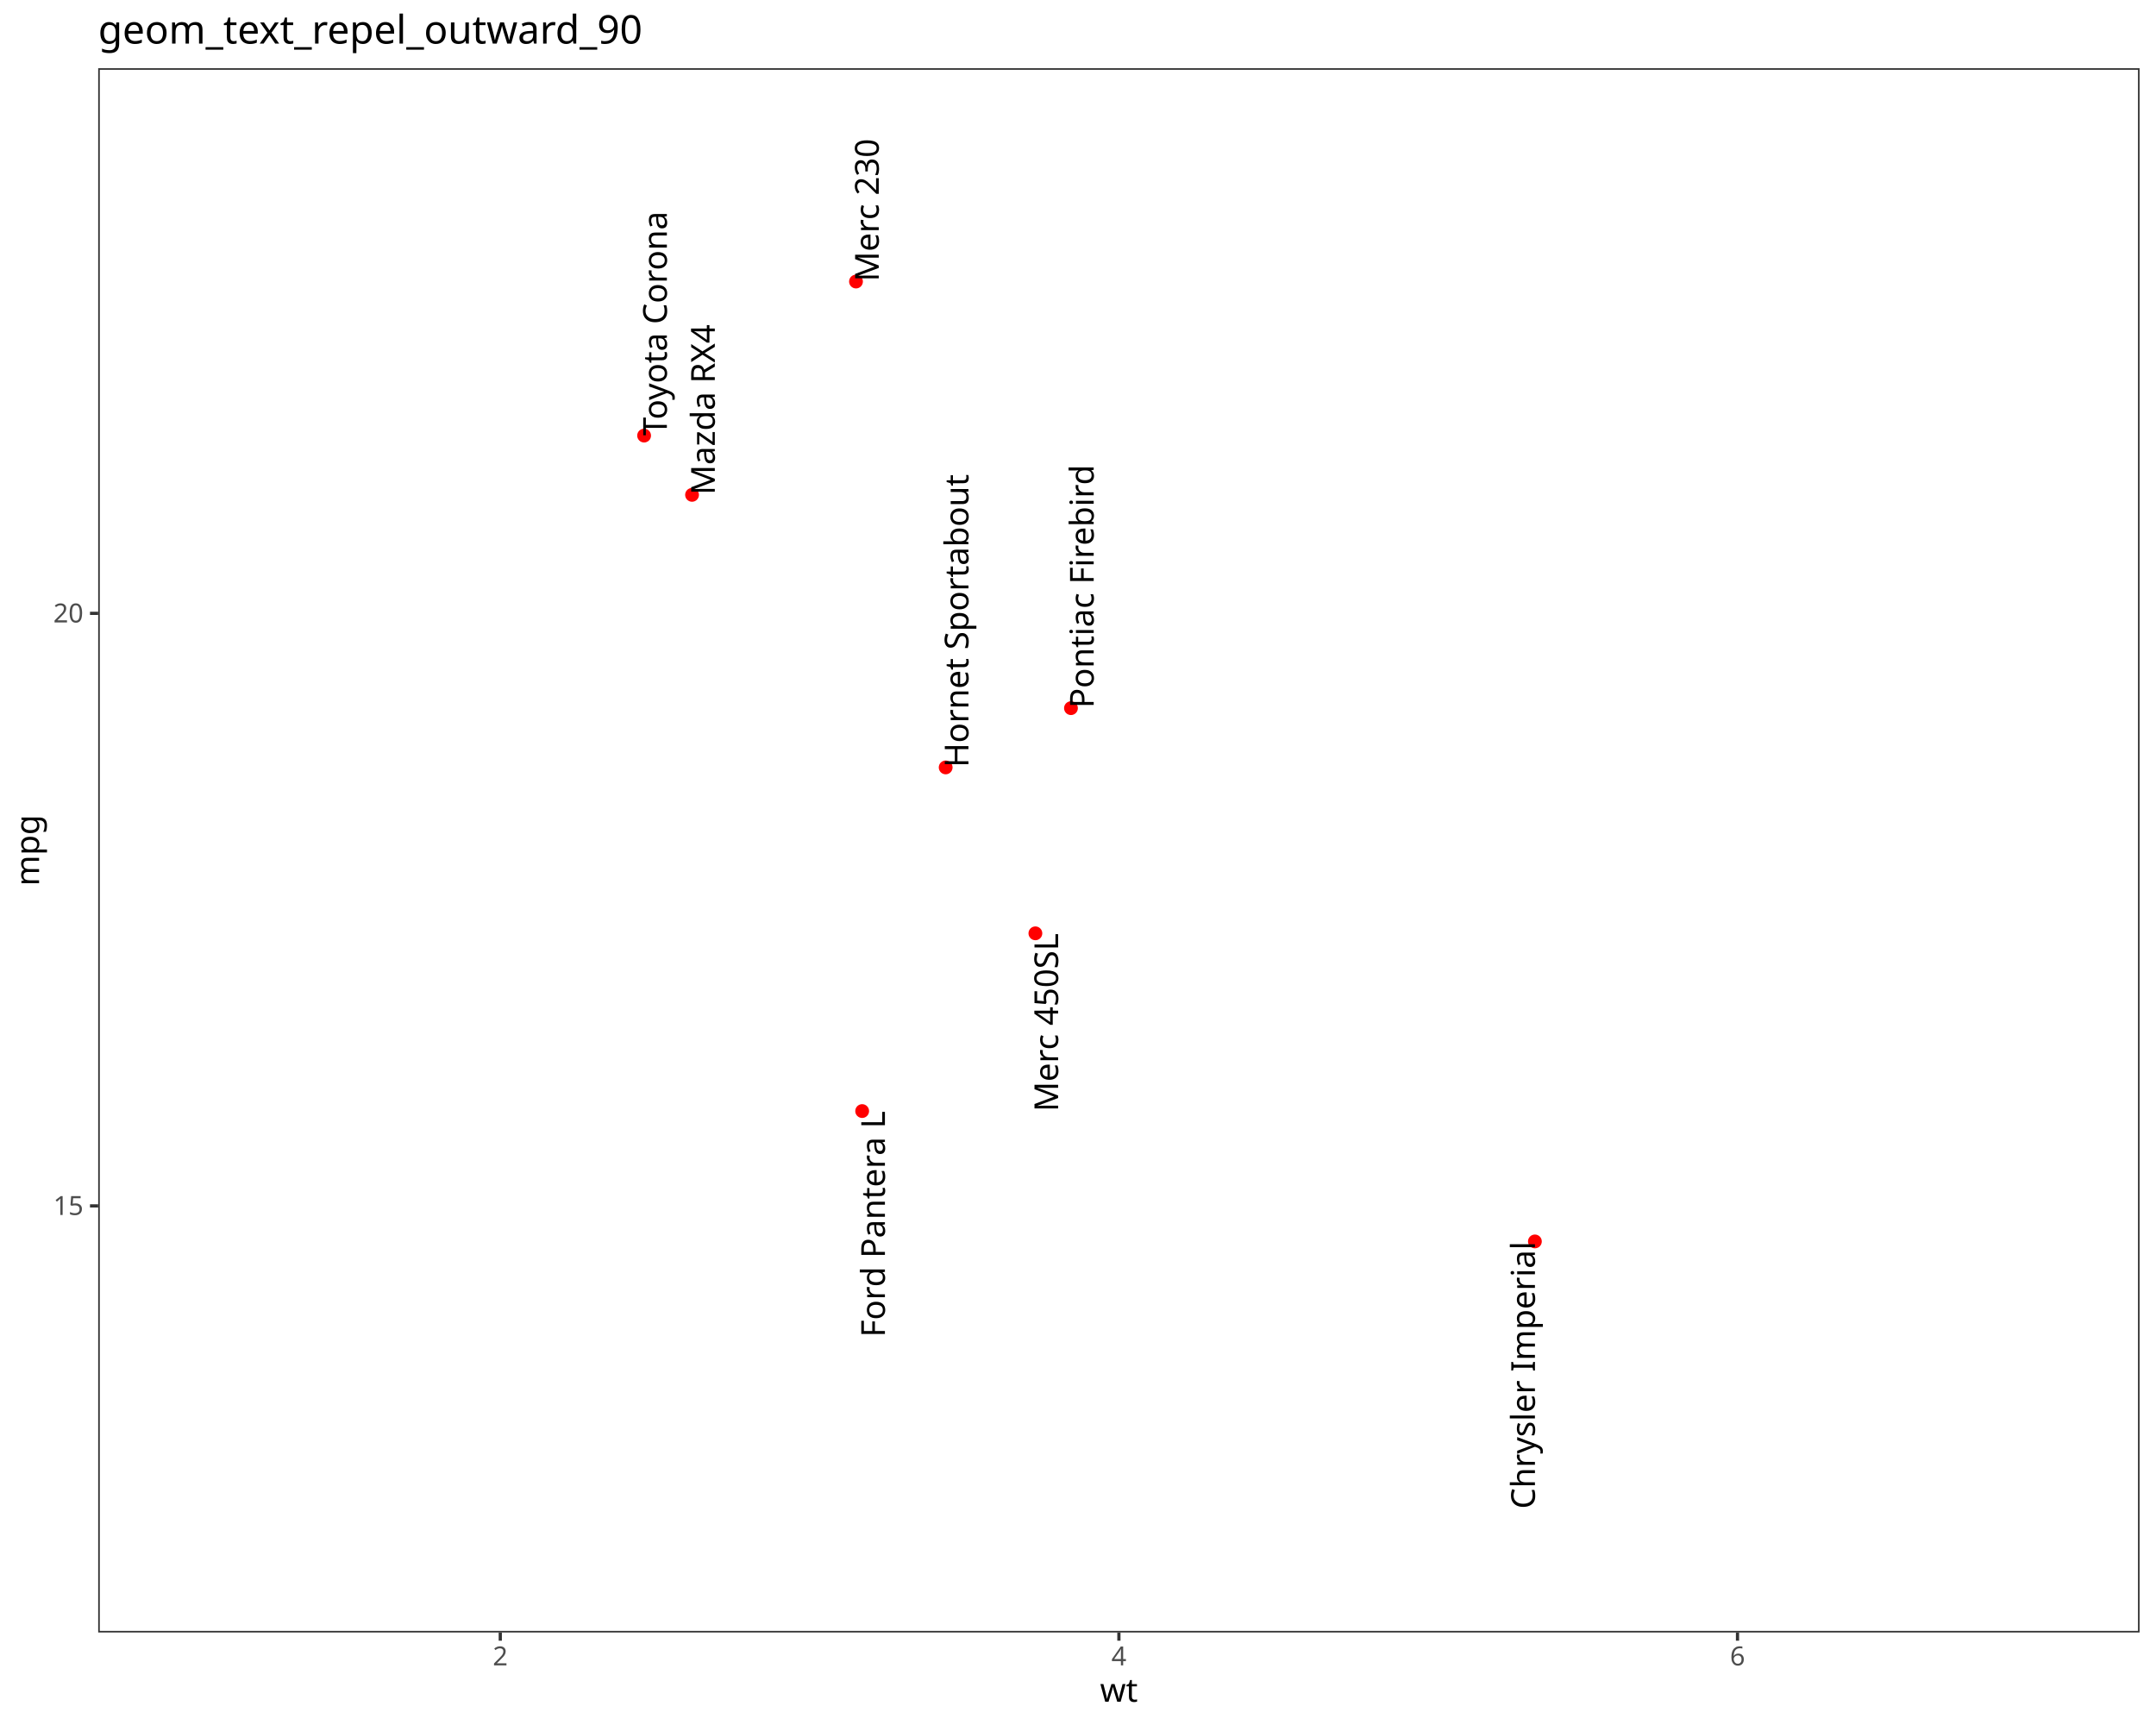
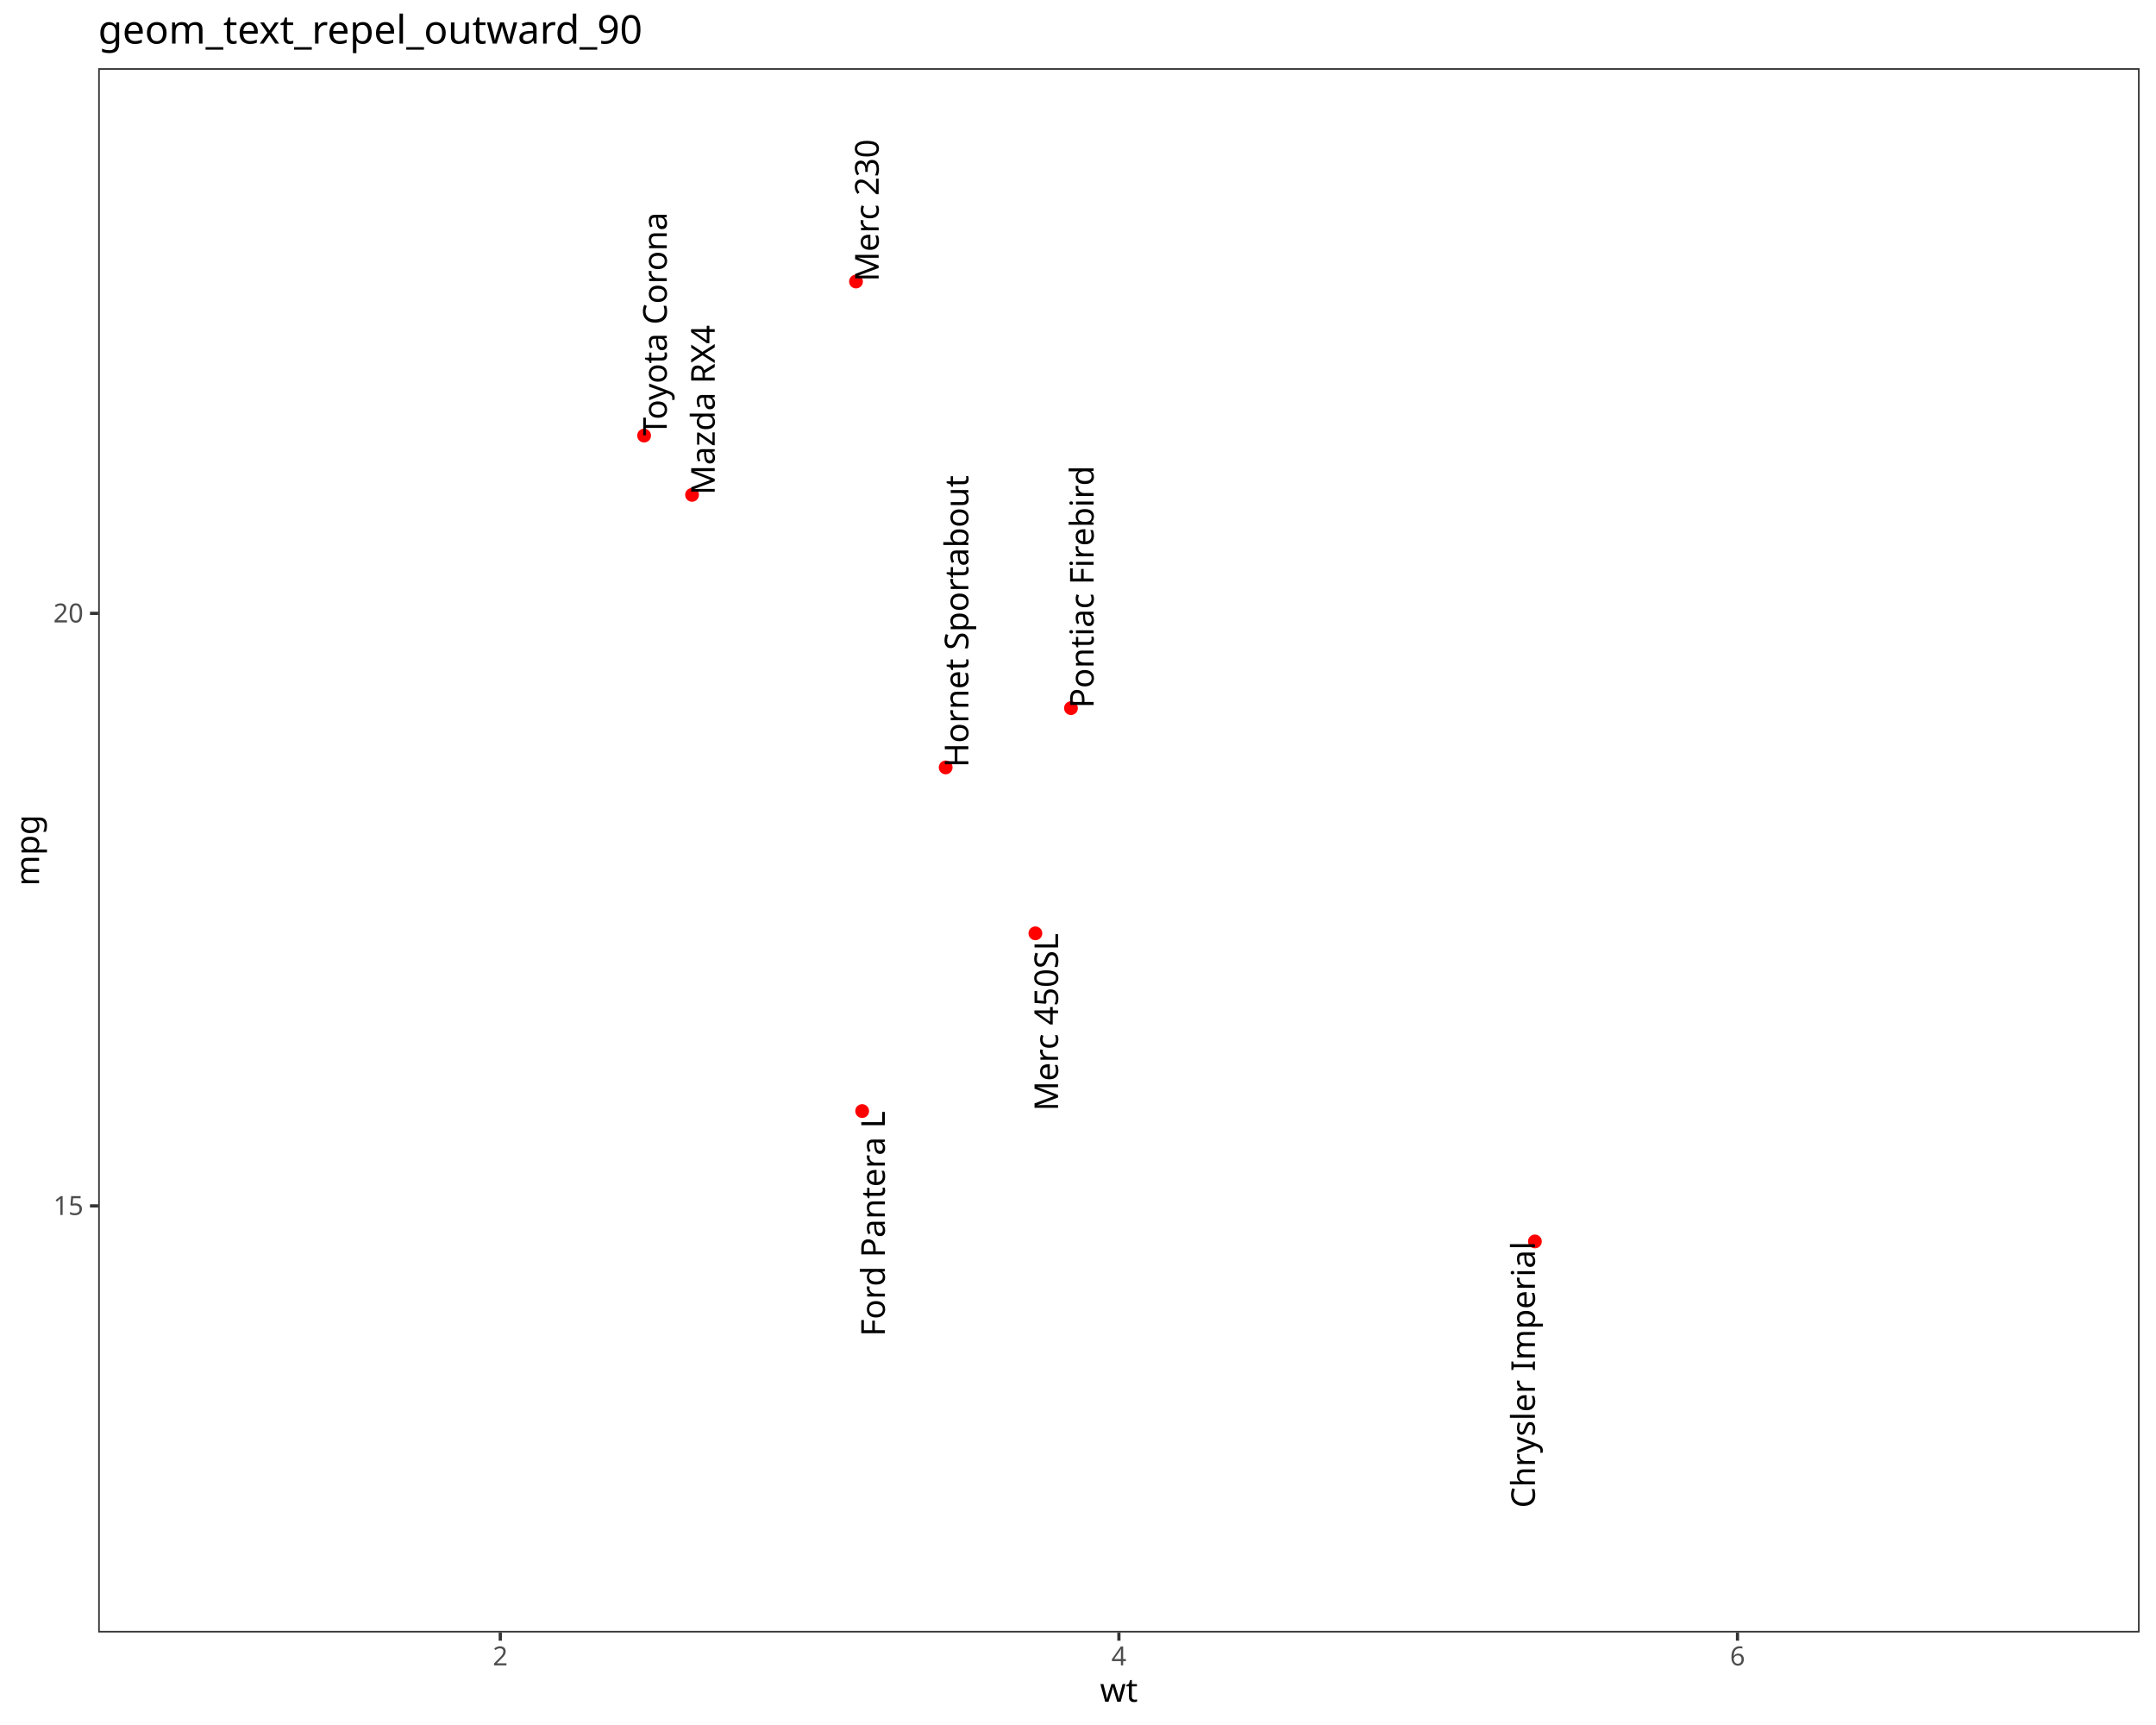
<svg xmlns="http://www.w3.org/2000/svg" class="svglite" data-engine-version="2.0" width="720.00pt" height="576.00pt" viewBox="0 0 720.00 576.00">
  <defs>
    <style type="text/css">
    .svglite line, .svglite polyline, .svglite polygon, .svglite path, .svglite rect, .svglite circle {
      fill: none;
      stroke: #000000;
      stroke-linecap: round;
      stroke-linejoin: round;
      stroke-miterlimit: 10.00;
    }
  </style>
  </defs>
  <rect width="100%" height="100%" style="stroke: none; fill: #FFFFFF;" />
  <defs>
    <clipPath id="cpMC4wMHw3MjAuMDB8MC4wMHw1NzYuMDA=">
      <rect x="0.00" y="0.00" width="720.00" height="576.00" />
    </clipPath>
  </defs>
  <g clip-path="url(#cpMC4wMHw3MjAuMDB8MC4wMHw1NzYuMDA=)">
    <rect x="0.00" y="0.00" width="720.00" height="576.00" style="stroke-width: 1.07; stroke: #FFFFFF; fill: #FFFFFF;" />
  </g>
  <defs>
    <clipPath id="cpMzIuNzl8NzE0LjUyfDIyLjc4fDU0NS4xMQ==">
      <rect x="32.79" y="22.78" width="681.73" height="522.33" />
    </clipPath>
  </defs>
  <g clip-path="url(#cpMzIuNzl8NzE0LjUyfDIyLjc4fDU0NS4xMQ==)">
    <rect x="32.79" y="22.78" width="681.73" height="522.33" style="stroke-width: 1.07; stroke: none; fill: #FFFFFF;" />
    <circle cx="231.11" cy="165.24" r="1.95" style="stroke-width: 0.71; stroke: #FF0000; fill: #FF0000;" />
    <circle cx="315.81" cy="256.25" r="1.95" style="stroke-width: 0.71; stroke: #FF0000; fill: #FF0000;" />
    <circle cx="285.86" cy="94.01" r="1.95" style="stroke-width: 0.71; stroke: #FF0000; fill: #FF0000;" />
    <circle cx="345.77" cy="311.65" r="1.95" style="stroke-width: 0.71; stroke: #FF0000; fill: #FF0000;" />
    <circle cx="512.58" cy="414.53" r="1.95" style="stroke-width: 0.71; stroke: #FF0000; fill: #FF0000;" />
    <circle cx="215.10" cy="145.45" r="1.95" style="stroke-width: 0.71; stroke: #FF0000; fill: #FF0000;" />
    <circle cx="357.65" cy="236.46" r="1.95" style="stroke-width: 0.71; stroke: #FF0000; fill: #FF0000;" />
    <circle cx="287.92" cy="371.00" r="1.95" style="stroke-width: 0.71; stroke: #FF0000; fill: #FF0000;" />
-     <text transform="translate(238.71,165.24) rotate(-90)" style="font-size: 11.04px; font-family: sans;" textLength="57.69px" lengthAdjust="spacingAndGlyphs">Mazda RX4</text>
-     <text transform="translate(323.41,256.25) rotate(-90)" style="font-size: 11.04px; font-family: sans;" textLength="90.22px" lengthAdjust="spacingAndGlyphs">Hornet Sportabout</text>
-     <text transform="translate(293.46,94.01) rotate(-90)" style="font-size: 11.04px; font-family: sans;" textLength="46.03px" lengthAdjust="spacingAndGlyphs">Merc 230</text>
-     <text transform="translate(353.36,311.65) rotate(-90)" text-anchor="end" style="font-size: 11.04px; font-family: sans;" textLength="59.53px" lengthAdjust="spacingAndGlyphs">Merc 450SL</text>
-     <text transform="translate(512.59,414.53) rotate(-90)" text-anchor="end" style="font-size: 11.04px; font-family: sans;" textLength="83.44px" lengthAdjust="spacingAndGlyphs">Chrysler Imperial</text>
-     <text transform="translate(222.70,145.45) rotate(-90)" style="font-size: 11.04px; font-family: sans;" textLength="73.03px" lengthAdjust="spacingAndGlyphs">Toyota Corona</text>
-     <text transform="translate(365.24,236.46) rotate(-90)" style="font-size: 11.04px; font-family: sans;" textLength="77.31px" lengthAdjust="spacingAndGlyphs">Pontiac Firebird</text>
-     <text transform="translate(295.52,371.00) rotate(-90)" text-anchor="end" style="font-size: 11.04px; font-family: sans;" textLength="73.64px" lengthAdjust="spacingAndGlyphs">Ford Pantera L</text>
+     <text transform="translate(238.68,165.24) rotate(-90)" style="font-size: 11.00px; font-family: sans;" textLength="57.49px" lengthAdjust="spacingAndGlyphs">Mazda RX4</text>
+     <text transform="translate(323.38,256.25) rotate(-90)" style="font-size: 11.00px; font-family: sans;" textLength="89.90px" lengthAdjust="spacingAndGlyphs">Hornet Sportabout</text>
+     <text transform="translate(293.43,94.01) rotate(-90)" style="font-size: 11.00px; font-family: sans;" textLength="45.86px" lengthAdjust="spacingAndGlyphs">Merc 230</text>
+     <text transform="translate(353.34,311.65) rotate(-90)" text-anchor="end" style="font-size: 11.00px; font-family: sans;" textLength="59.32px" lengthAdjust="spacingAndGlyphs">Merc 450SL</text>
+     <text transform="translate(512.59,414.53) rotate(-90)" text-anchor="end" style="font-size: 11.00px; font-family: sans;" textLength="83.14px" lengthAdjust="spacingAndGlyphs">Chrysler Imperial</text>
+     <text transform="translate(222.67,145.45) rotate(-90)" style="font-size: 11.00px; font-family: sans;" textLength="72.77px" lengthAdjust="spacingAndGlyphs">Toyota Corona</text>
+     <text transform="translate(365.22,236.46) rotate(-90)" style="font-size: 11.00px; font-family: sans;" textLength="77.04px" lengthAdjust="spacingAndGlyphs">Pontiac Firebird</text>
+     <text transform="translate(295.49,371.00) rotate(-90)" text-anchor="end" style="font-size: 11.00px; font-family: sans;" textLength="73.38px" lengthAdjust="spacingAndGlyphs">Ford Pantera L</text>
    <rect x="32.79" y="22.78" width="681.73" height="522.33" style="stroke-width: 1.07; stroke: #333333;" />
  </g>
  <g clip-path="url(#cpMC4wMHw3MjAuMDB8MC4wMHw1NzYuMDA=)">
    <text x="27.86" y="405.69" text-anchor="end" style="font-size: 8.80px; fill: #4D4D4D; font-family: sans;" textLength="9.79px" lengthAdjust="spacingAndGlyphs">15</text>
    <text x="27.86" y="207.84" text-anchor="end" style="font-size: 8.80px; fill: #4D4D4D; font-family: sans;" textLength="9.79px" lengthAdjust="spacingAndGlyphs">20</text>
    <polyline points="30.05,402.66 32.79,402.66 " style="stroke-width: 1.07; stroke: #333333; stroke-linecap: butt;" />
    <polyline points="30.05,204.81 32.79,204.81 " style="stroke-width: 1.07; stroke: #333333; stroke-linecap: butt;" />
    <polyline points="167.07,547.85 167.07,545.11 " style="stroke-width: 1.07; stroke: #333333; stroke-linecap: butt;" />
    <polyline points="373.66,547.85 373.66,545.11 " style="stroke-width: 1.07; stroke: #333333; stroke-linecap: butt;" />
    <polyline points="580.24,547.85 580.24,545.11 " style="stroke-width: 1.07; stroke: #333333; stroke-linecap: butt;" />
    <text x="167.07" y="556.10" text-anchor="middle" style="font-size: 8.80px; fill: #4D4D4D; font-family: sans;" textLength="4.89px" lengthAdjust="spacingAndGlyphs">2</text>
    <text x="373.66" y="556.10" text-anchor="middle" style="font-size: 8.80px; fill: #4D4D4D; font-family: sans;" textLength="4.89px" lengthAdjust="spacingAndGlyphs">4</text>
    <text x="580.24" y="556.10" text-anchor="middle" style="font-size: 8.80px; fill: #4D4D4D; font-family: sans;" textLength="4.89px" lengthAdjust="spacingAndGlyphs">6</text>
    <text x="373.66" y="568.24" text-anchor="middle" style="font-size: 11.00px; font-family: sans;" textLength="11.00px" lengthAdjust="spacingAndGlyphs">wt</text>
    <text transform="translate(13.05,283.95) rotate(-90)" text-anchor="middle" style="font-size: 11.00px; font-family: sans;" textLength="21.40px" lengthAdjust="spacingAndGlyphs">mpg</text>
    <text x="32.79" y="14.56" style="font-size: 13.20px; font-family: sans;" textLength="174.68px" lengthAdjust="spacingAndGlyphs">geom_text_repel_outward_90</text>
  </g>
</svg>
